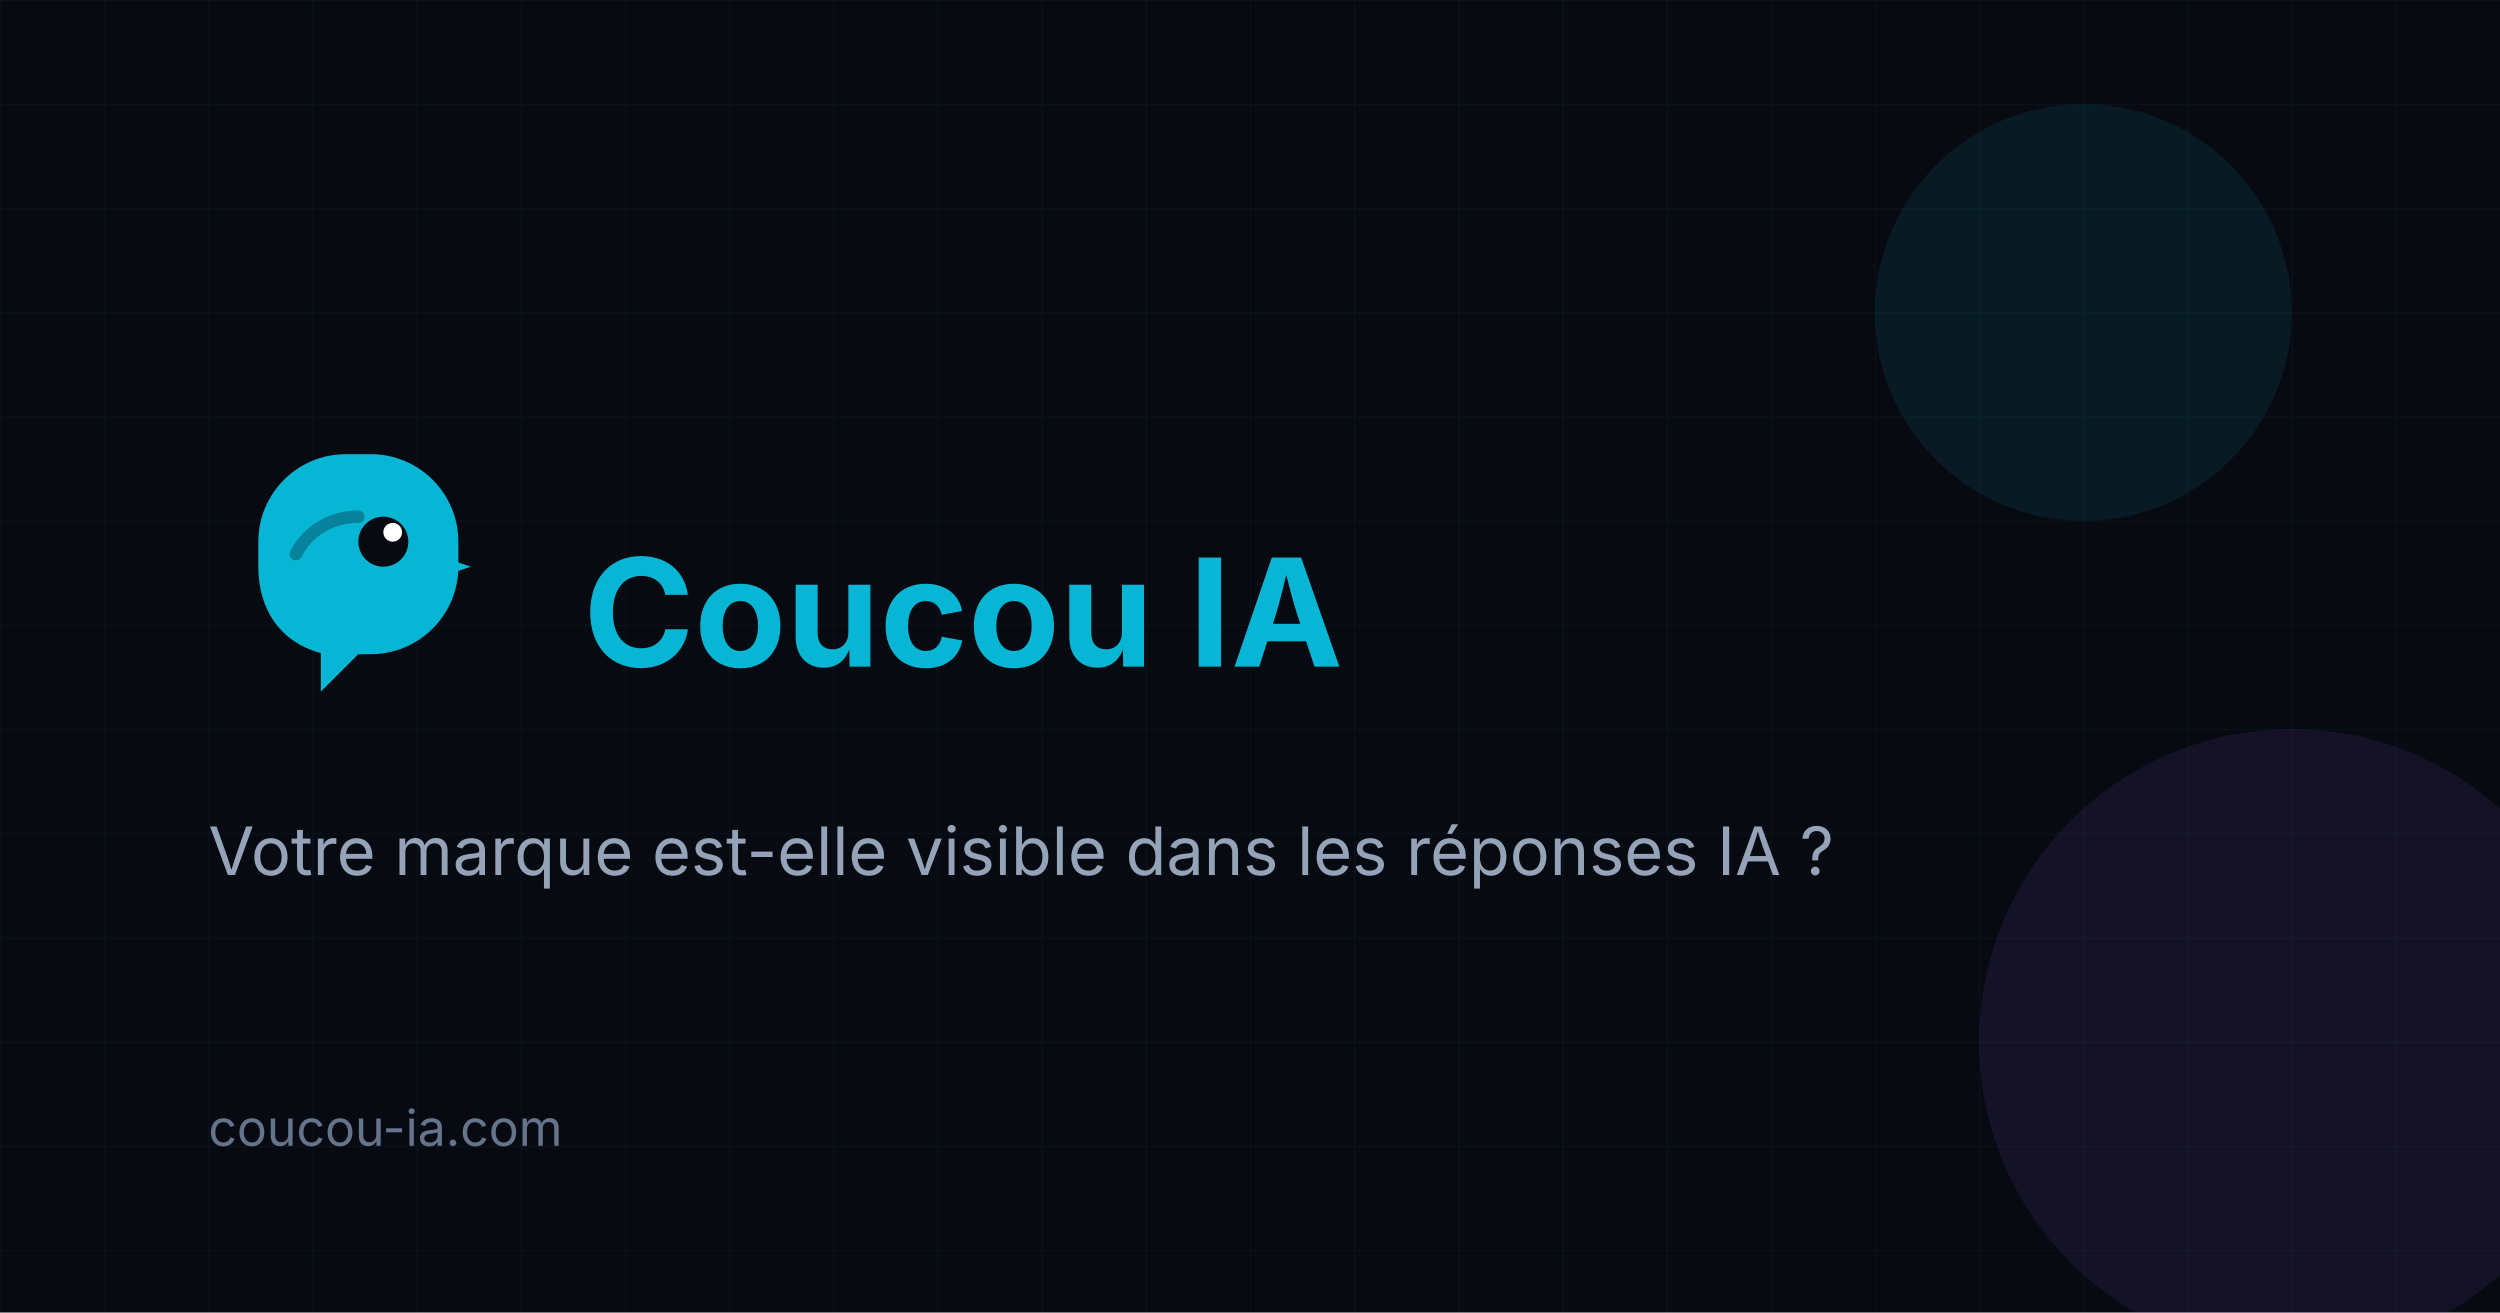
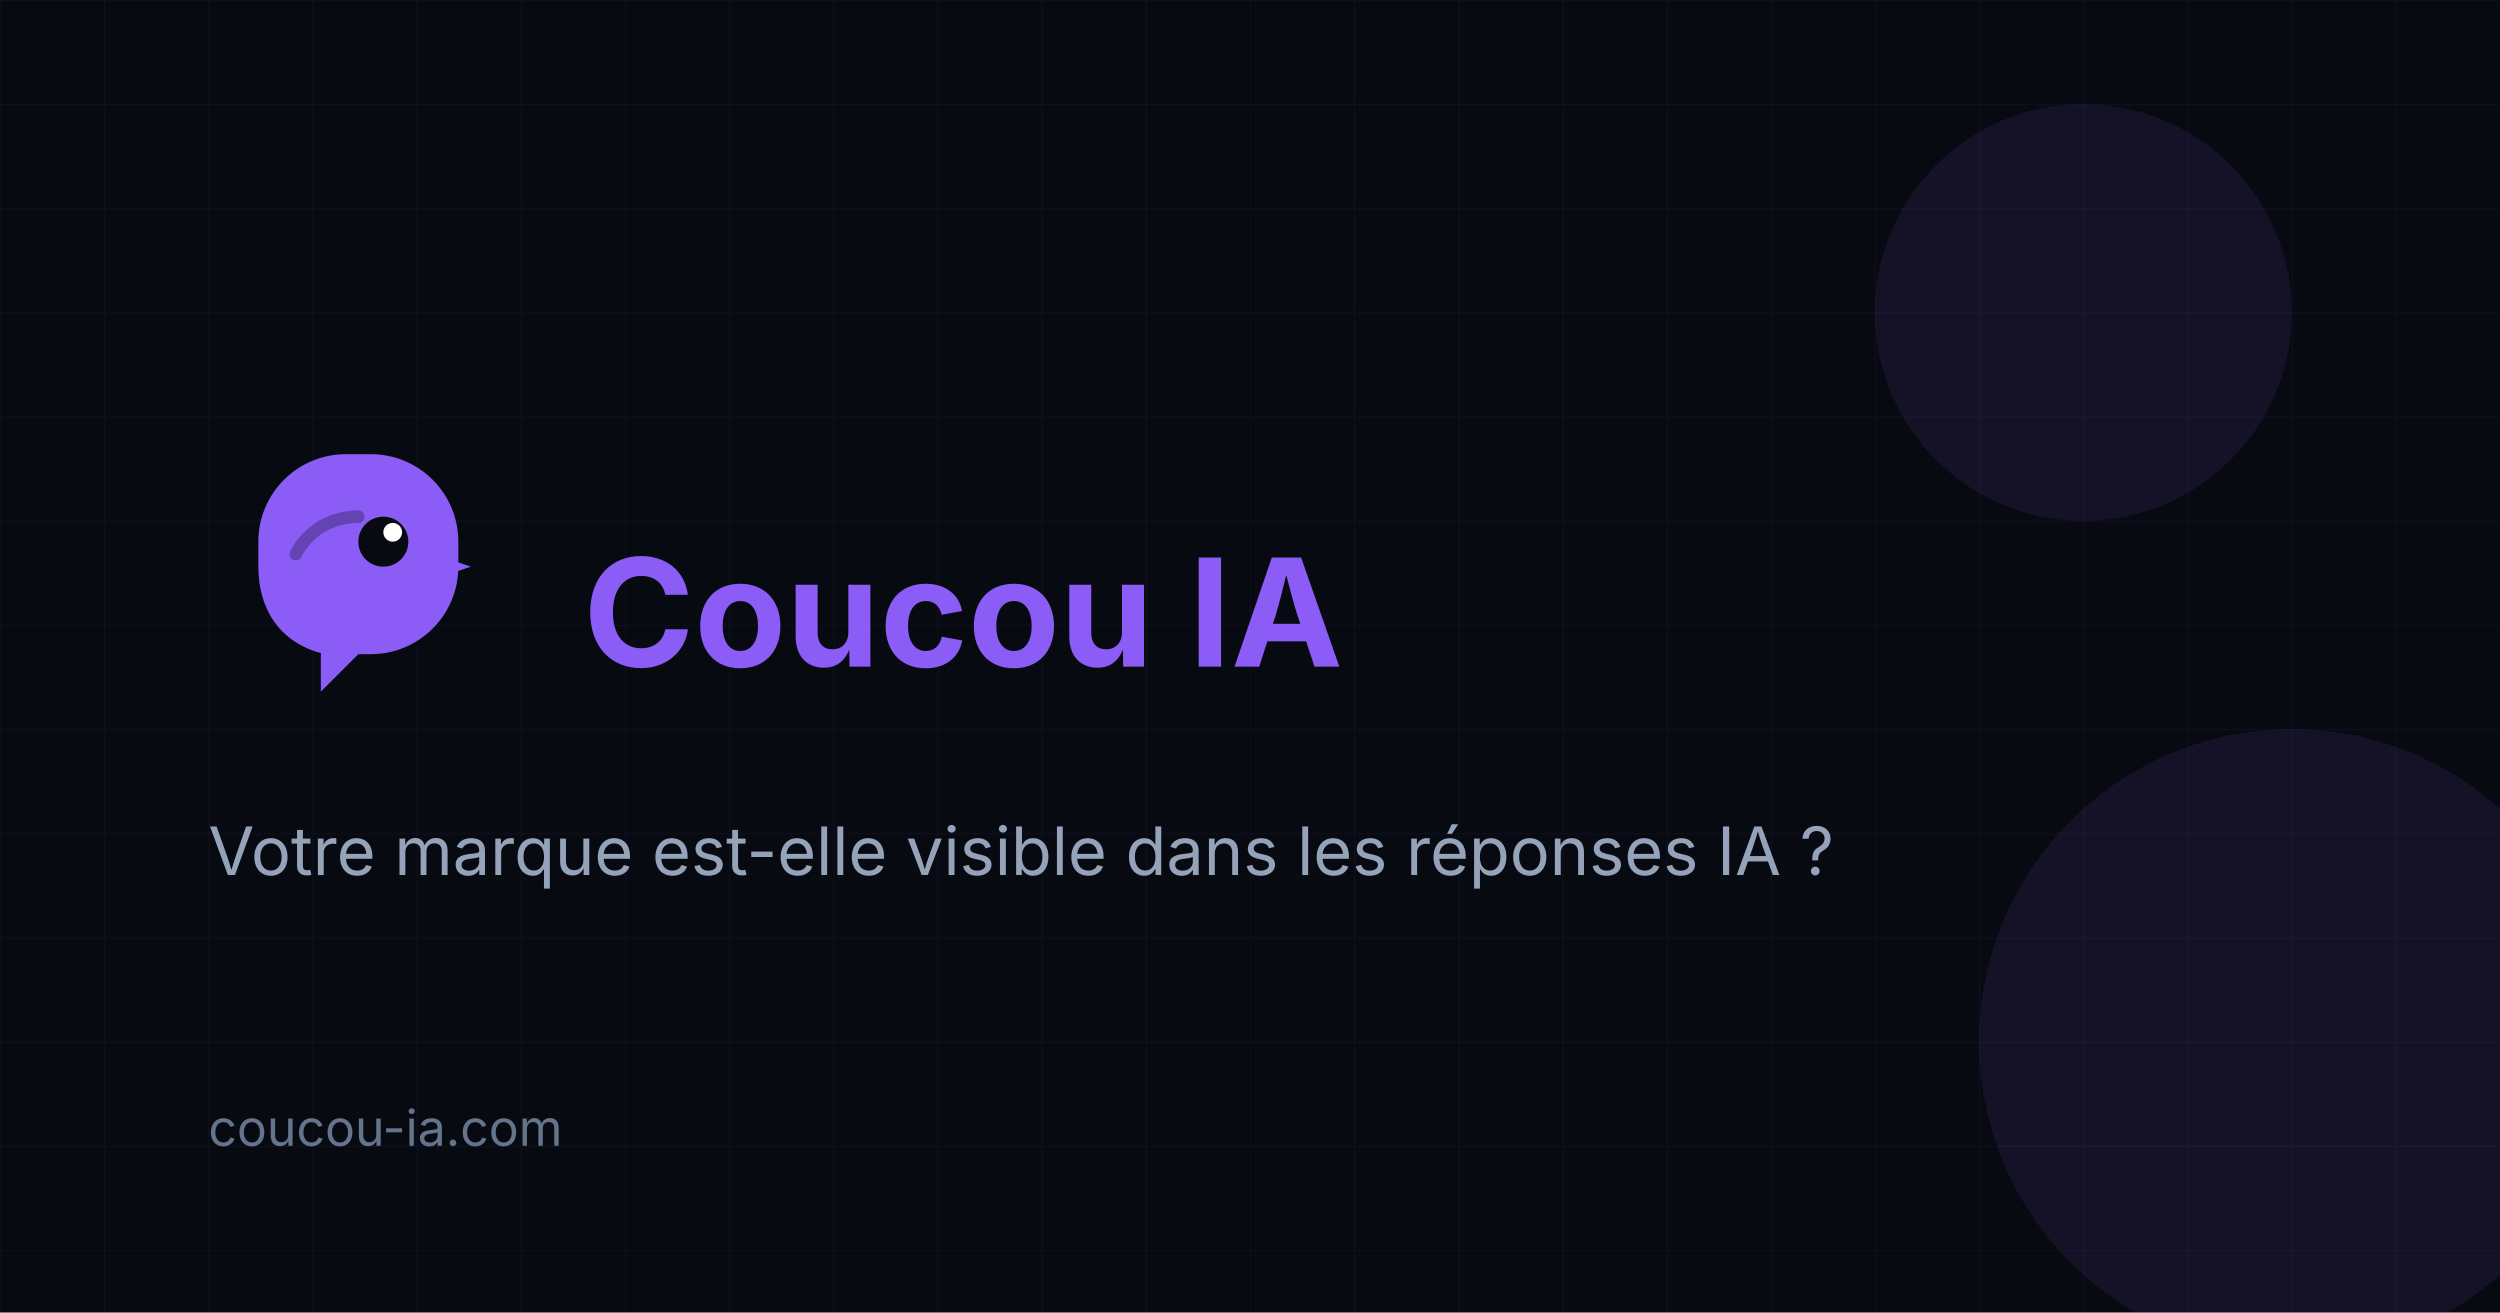
<svg xmlns="http://www.w3.org/2000/svg" viewBox="0 0 1200 630" fill="none">
  <rect width="1200" height="630" fill="#080A12" />
  <defs>
    <pattern id="grid" width="50" height="50" patternUnits="userSpaceOnUse">
-       <path d="M 50 0 L 0 0 0 50" fill="none" stroke="#06B6D4" stroke-width="0.5" opacity="0.1" />
+       <path d="M 50 0 L 0 0 0 50" fill="none" stroke="#8B5CF6" stroke-width="0.5" opacity="0.1" />
    </pattern>
  </defs>
  <rect width="1200" height="630" fill="url(#grid)" />
  <g transform="translate(100, 200) scale(3)">
-     <path d="M8 20C8 12.268 14.268 6 22 6h4c7.732 0 14 6.268 14 14v4c0 7.732-6.268 14-14 14h-2l-6 6v-6.17C11.058 35.93 8 30.374 8 24v-4z" fill="#06B6D4" />
+     <path d="M8 20C8 12.268 14.268 6 22 6h4c7.732 0 14 6.268 14 14v4c0 7.732-6.268 14-14 14h-2l-6 6v-6.17C11.058 35.93 8 30.374 8 24v-4z" fill="#8B5CF6" />
    <circle cx="28" cy="20" r="4" fill="#080A12" />
    <circle cx="29.5" cy="18.5" r="1.5" fill="#FFFFFF" />
-     <path d="M36 22l6 2-6 2v-4z" fill="#06B6D4" />
+     <path d="M36 22l6 2-6 2v-4z" fill="#8B5CF6" />
    <path d="M14 22c2-4 6-6 10-6" stroke="#080A12" stroke-width="2" stroke-linecap="round" opacity="0.3" />
  </g>
-   <text x="280" y="320" font-family="system-ui, -apple-system, sans-serif" font-size="72" font-weight="700" fill="#06B6D4">Coucou IA</text>
+   <text x="280" y="320" font-family="system-ui, -apple-system, sans-serif" font-size="72" font-weight="700" fill="#8B5CF6">Coucou IA</text>
  <text x="100" y="420" font-family="system-ui, -apple-system, sans-serif" font-size="32" fill="#94A3B8">Votre marque est-elle visible dans les réponses IA ?</text>
  <text x="100" y="550" font-family="system-ui, -apple-system, sans-serif" font-size="24" fill="#64748B">coucou-ia.com</text>
-   <circle cx="1000" cy="150" r="100" fill="#06B6D4" opacity="0.1" />
+   <circle cx="1000" cy="150" r="100" fill="#8B5CF6" opacity="0.1" />
  <circle cx="1100" cy="500" r="150" fill="#8B5CF6" opacity="0.1" />
</svg>
